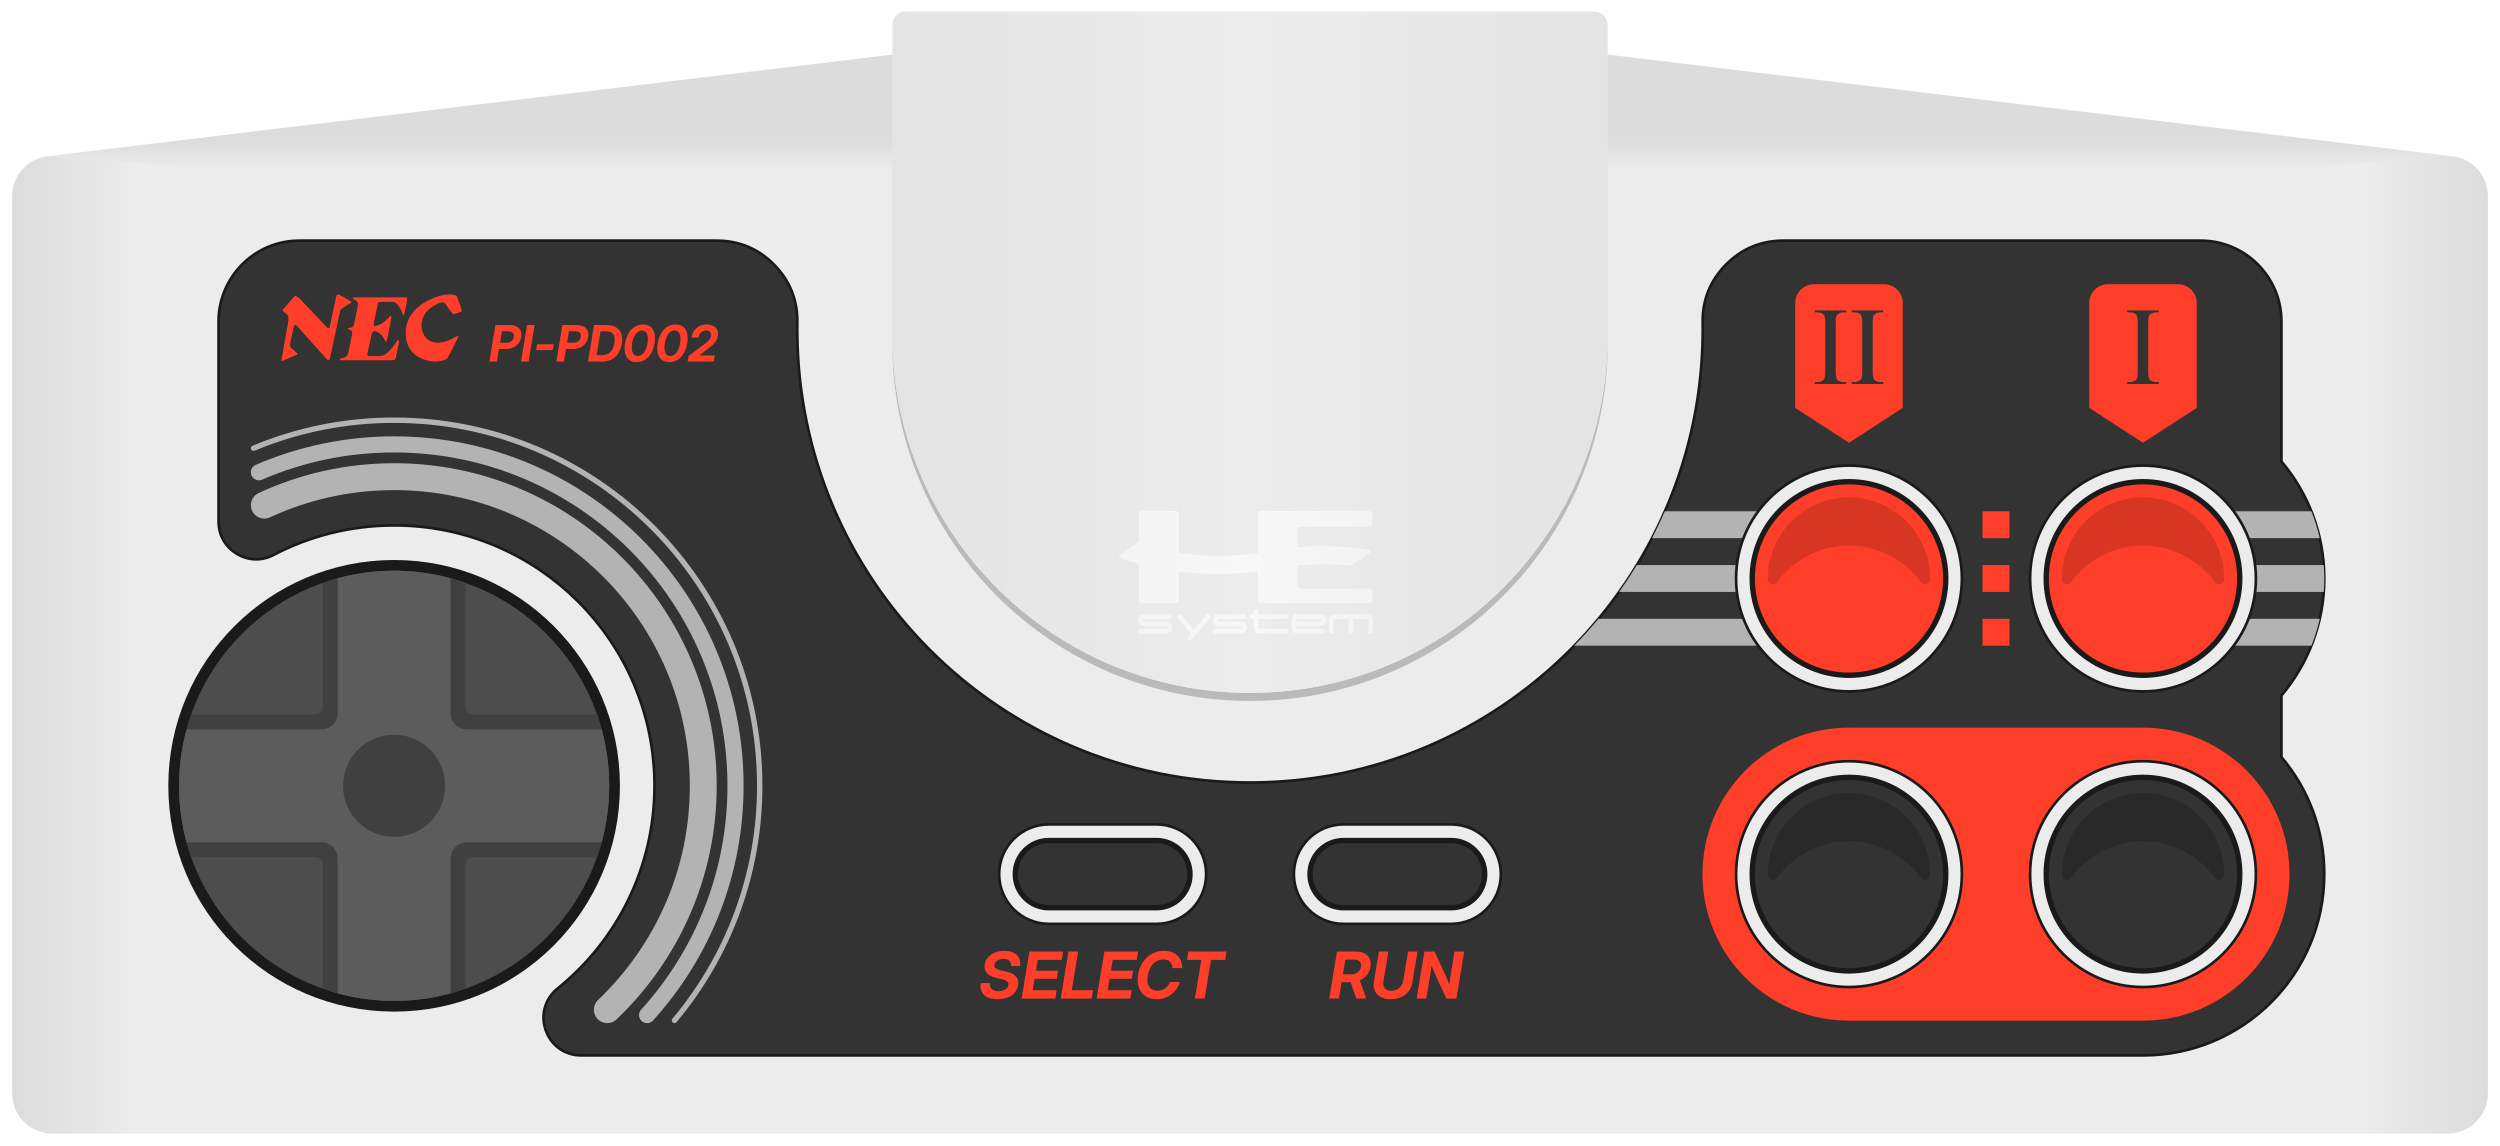
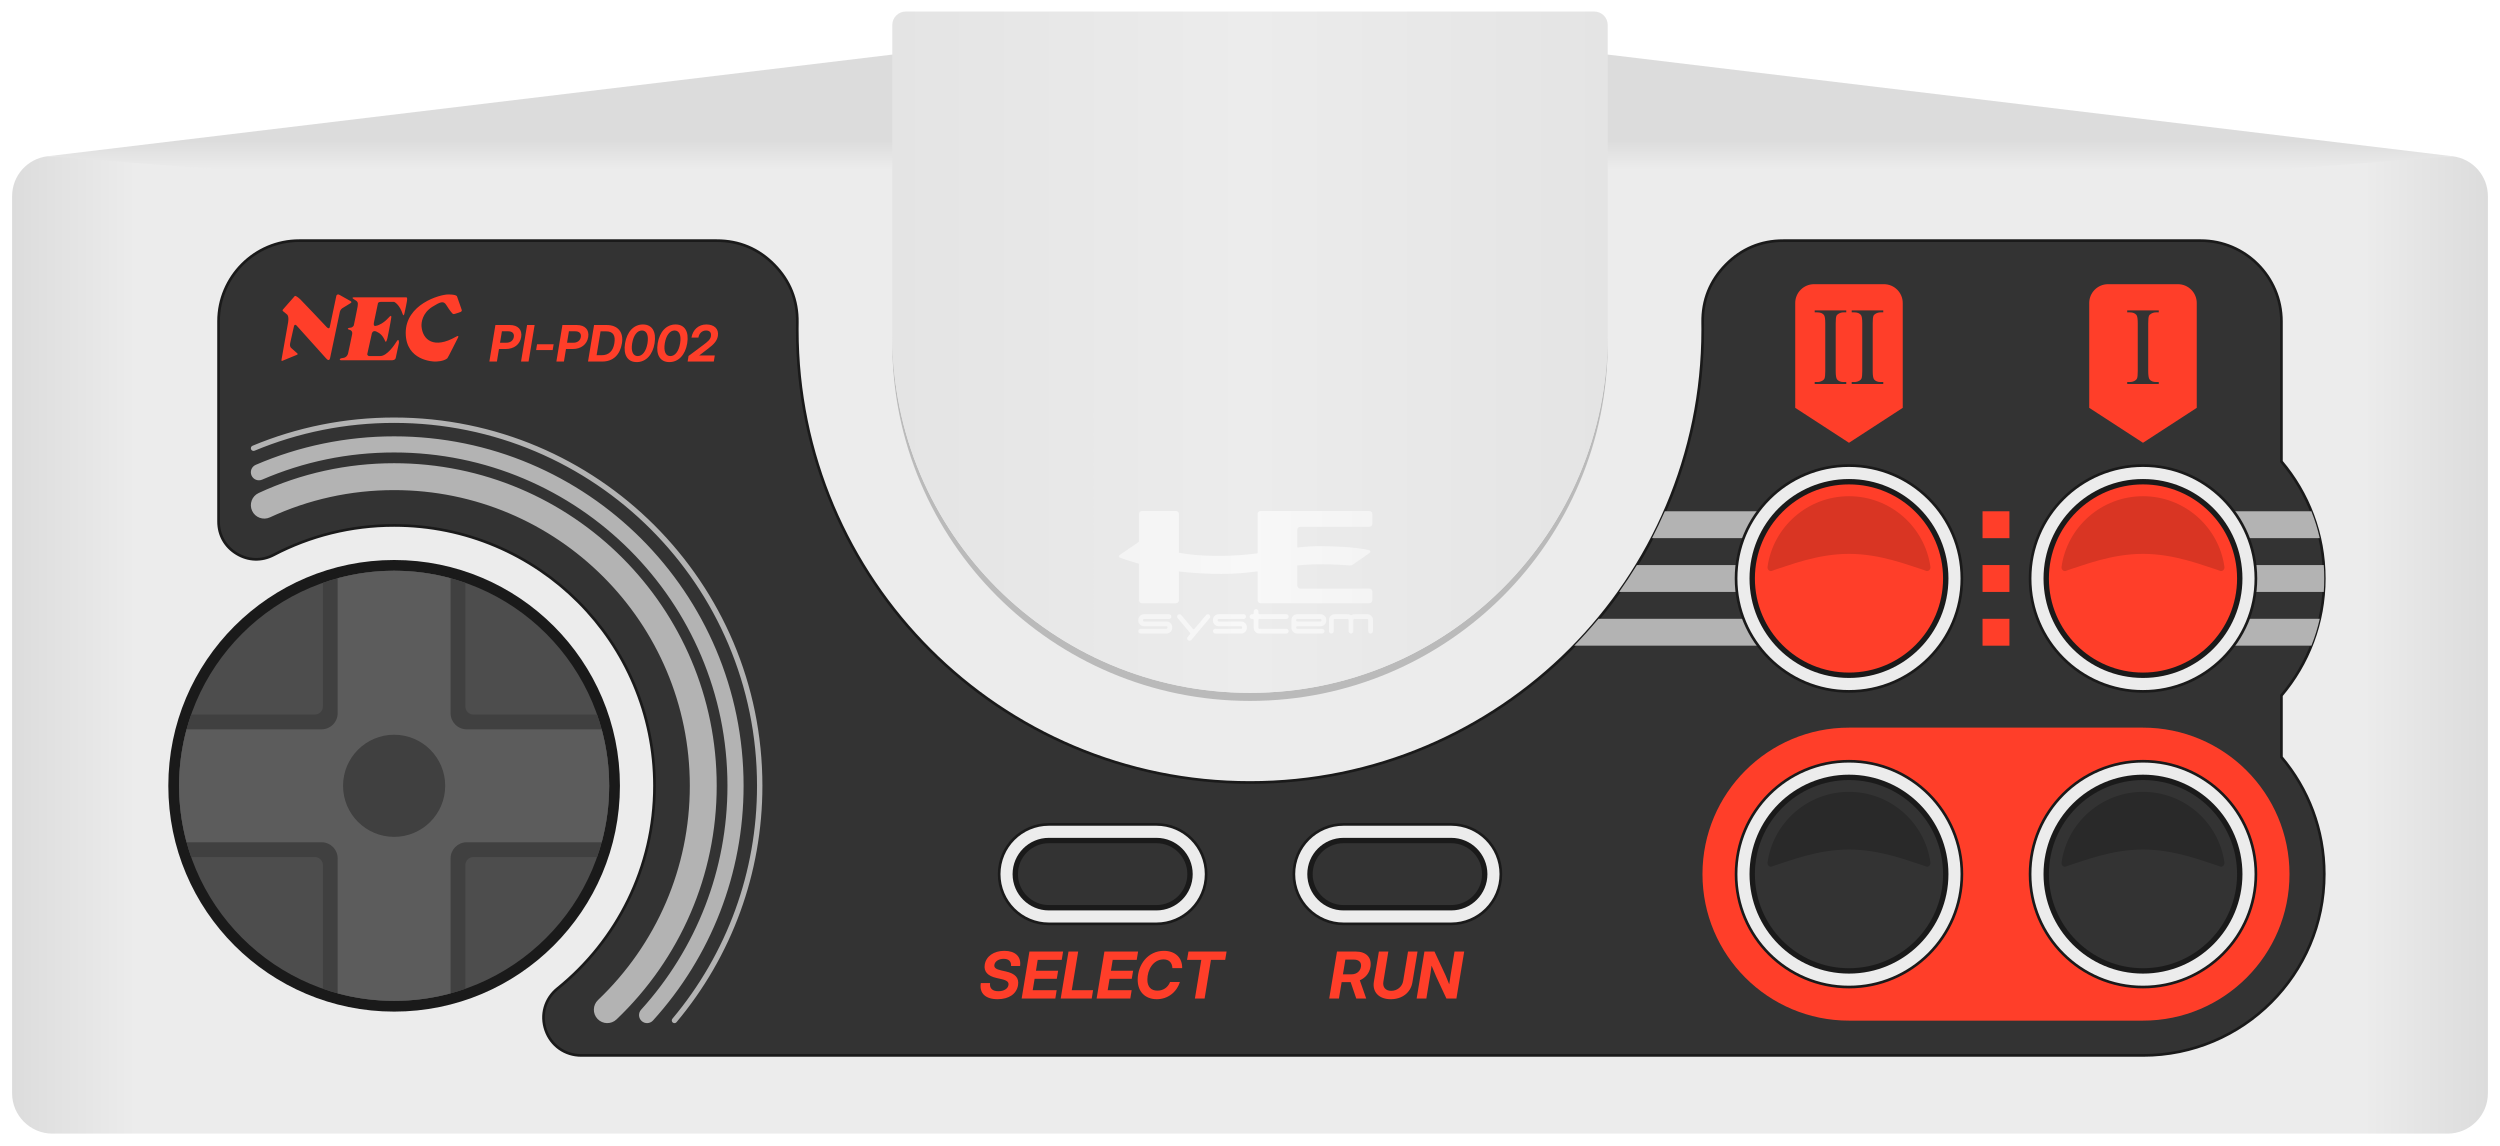
<svg xmlns="http://www.w3.org/2000/svg" xml:space="preserve" viewBox="0 0 930 426" width="930px" height="426px" version="1.1" style="shape-rendering:geometricPrecision; fill-rule:evenodd; clip-rule:evenodd">
  <defs>
    <style type="text/css">
    .str0 {stroke:#1A1A1A}
    .fil9 {fill:#1A1A1A}
    .fil14 {fill:#333333}
    .fil12 {fill:#404040}
    .fil11 {fill:#4D4D4D}
    .fil13 {fill:#5C5C5C}
    .fil8 {fill:#B3B3B3}
    .fil2 {fill:#BABABA}
    .fil10 {fill:#ECECEC}
    .fil7 {fill:#FF3E29}
    .fil5 {fill:#333333}
    .fil6 {fill:#FF3E29}
    .fil15 {fill:black;fill-opacity:0.15}
    .fil16 {fill:black;fill-opacity:0.2}
    .fil1 {fill:url(#id0)}
    .fil3 {fill:url(#id1)}
    .fil0 {fill:url(#id2)}
    .fil4 {fill:url(#id3)}
  </style>
    <linearGradient id="id0" gradientUnits="userSpaceOnUse" x1="465" y1="63.017" x2="465" y2="20.305">
      <stop offset="0" style="stop-opacity:1; stop-color:#ECECEC" />
      <stop offset="0.25" style="stop-opacity:1; stop-color:gainsboro" />
      <stop offset="1" style="stop-opacity:1; stop-color:gainsboro" />
    </linearGradient>
    <linearGradient id="id1" gradientUnits="userSpaceOnUse" x1="331.931" y1="131.015" x2="598.069" y2="131.015">
      <stop offset="0" style="stop-opacity:1; stop-color:#E4E4E4" />
      <stop offset="0.5" style="stop-opacity:1; stop-color:#ECECEC" />
      <stop offset="1" style="stop-opacity:1; stop-color:#E4E4E4" />
    </linearGradient>
    <linearGradient id="id2" gradientUnits="userSpaceOnUse" x1="4.5" y1="239.915" x2="925.5" y2="239.915">
      <stop offset="0" style="stop-opacity:1; stop-color:gainsboro" />
      <stop offset="0.05" style="stop-opacity:1; stop-color:#ECECEC" />
      <stop offset="0.95" style="stop-opacity:1; stop-color:#ECECEC" />
      <stop offset="1" style="stop-opacity:1; stop-color:gainsboro" />
    </linearGradient>
    <linearGradient id="id3" gradientUnits="userSpaceOnUse" x1="418.485" y1="232.452" x2="508.491" y2="232.452">
      <stop offset="0" style="stop-opacity:1; stop-color:#F4F4F4" />
      <stop offset="0.5" style="stop-opacity:1; stop-color:#F8F8F8" />
      <stop offset="1" style="stop-opacity:1; stop-color:#F4F4F4" />
    </linearGradient>
  </defs>
  <g>
    <g id="shell">
      <path class="fil0" d="M19.504 421.71l890.992 0c8.264,0 15.004,-6.74 15.004,-15.003l0 -333.69c0,-7.634 -5.632,-13.985 -13.211,-14.897l-894.578 0c-7.579,0.912 -13.211,7.263 -13.211,14.897l0 333.69c0,8.263 6.74,15.003 15.004,15.003z" />
      <polygon class="fil1" points="912.289,58.12 598.069,20.305 331.931,20.305 17.711,58.12 81.312,63.017 848.688,63.017 " />
      <path class="fil2" d="M465 260.743c73.492,0 133.069,-59.578 133.069,-133.07l0 -3.001c0,73.492 -59.577,133.07 -133.069,133.07 -73.492,0 -133.069,-59.578 -133.069,-133.07l0 3.001c0,73.492 59.577,133.07 133.069,133.07z" />
      <path class="fil3" d="M465 257.742c73.492,0 133.069,-59.578 133.069,-133.07l0 -115.378c0,-2.756 -2.248,-5.004 -5.004,-5.004 -86.912,0 -169.218,0 -256.13,0 -2.756,0 -5.004,2.248 -5.004,5.004l0 115.378c0,73.492 59.577,133.07 133.069,133.07z" />
      <path class="fil4" d="M509.393 224.403c-13.48,0 -26.961,0 -40.441,0 -0.617,0 -1.121,-0.503 -1.121,-1.12l0 -10.747c-3.96,0.545 -8.254,0.958 -13.403,0.958 -5.347,0 -10.642,-0.284 -15.861,-0.918l0 10.707c0,0.617 -0.503,1.12 -1.12,1.12l-12.645 0c-0.616,0 -1.12,-0.503 -1.12,-1.12l0 -13.589c-2.381,-0.649 -4.74,-1.39 -7.074,-2.231 -0.203,-0.073 -0.339,-0.243 -0.365,-0.456 -0.028,-0.215 0.061,-0.412 0.239,-0.535l7.2 -4.919 0 -10.346c0,-0.616 0.504,-1.121 1.12,-1.121l12.645 0c0.617,0 1.12,0.505 1.12,1.121l0 14.405c3.606,0.702 8.171,1.181 14.585,1.181 5.836,0 10.522,-0.408 14.679,-0.95l0 -14.636c0,-0.616 0.504,-1.121 1.121,-1.121 13.48,0 26.961,0 40.441,0 0.617,0 1.121,0.505 1.121,1.121l0 3.633c0,0.616 -0.504,1.12 -1.121,1.12l-25.678 0c-0.618,0 -1.121,0.504 -1.121,1.121l0 6.585c2.647,-0.299 5.422,-0.495 8.534,-0.495 4.596,0 12.698,0.249 18.201,1.487 0.221,0.05 0.382,0.216 0.426,0.439 0.045,0.223 -0.042,0.437 -0.228,0.568l-6.268 4.38c-0.327,0.228 -0.677,0.325 -1.076,0.299 -2.559,-0.173 -5.385,-0.404 -10.577,-0.44 -3.289,-0.023 -6.234,0.162 -9.012,0.459l0 7.477c0,0.618 0.503,1.121 1.121,1.121l25.678 0c0.617,0 1.121,0.503 1.121,1.12l0 3.202c0,0.617 -0.504,1.12 -1.121,1.12zm-74.526 4.089c0.484,0 0.877,0.393 0.877,0.878 0,0.484 -0.393,0.877 -0.877,0.877l-9.233 0c-0.232,0 -0.421,0.189 -0.421,0.421l0 0.117c0,0.231 0.189,0.42 0.421,0.42l8.329 0c1.157,0 2.1,0.944 2.1,2.1 0,0.089 0,0.178 0,0.267 0,1.157 -0.943,2.101 -2.1,2.101l-9.628 0c-0.484,0 -0.877,-0.394 -0.877,-0.878 0,-0.485 0.393,-0.877 0.877,-0.877l9.552 0c0.232,0 0.421,-0.189 0.421,-0.421l0 -0.116c0,-0.232 -0.189,-0.421 -0.421,-0.421l-8.329 0c-1.157,0 -2.1,-0.943 -2.1,-2.101l0 -0.266c0,-1.157 0.943,-2.101 2.1,-2.101l9.309 0zm74.993 7.181c0.485,0 0.878,-0.393 0.878,-0.878l0 -4.202c0,-1.157 -0.944,-2.101 -2.1,-2.101 -1.619,0 -3.236,0 -4.855,0 -0.455,0 -0.877,0.147 -1.222,0.395 -0.345,-0.248 -0.767,-0.395 -1.223,-0.395 -1.618,0 -3.237,0 -4.855,0 -1.157,0 -2.1,0.944 -2.1,2.101l0 4.202c0,0.485 0.393,0.878 0.877,0.878 0.485,0 0.878,-0.393 0.878,-0.878l0 -4.127c0,-0.232 0.189,-0.421 0.421,-0.421l4.703 0c0.232,0 0.421,0.189 0.421,0.421l0 4.127c0,0.485 0.393,0.878 0.878,0.878 0.484,0 0.877,-0.393 0.877,-0.878l0 -4.127c0,-0.232 0.189,-0.421 0.42,-0.421l4.704 0c0.233,0 0.421,0.189 0.421,0.421l0 4.127c0,0.485 0.393,0.878 0.877,0.878zm-47.229 -7.181c0.484,0 0.877,0.393 0.877,0.878 0,0.484 -0.393,0.877 -0.877,0.877l-9.234 0c-0.232,0 -0.421,0.189 -0.421,0.421l0 0.117c0,0.231 0.189,0.42 0.421,0.42l8.33 0c1.156,0 2.1,0.944 2.1,2.1 0,0.089 0,0.178 0,0.267 0,1.157 -0.944,2.101 -2.1,2.101l-9.628 0c-0.485,0 -0.878,-0.394 -0.878,-0.878 0,-0.485 0.393,-0.877 0.878,-0.877l9.552 0c0.232,0 0.42,-0.189 0.42,-0.421l0 -0.116c0,-0.232 -0.188,-0.421 -0.42,-0.421l-8.329 0c-1.157,0 -2.101,-0.943 -2.101,-2.101l0 -0.266c0,-1.157 0.944,-2.101 2.101,-2.101l9.309 0zm-13.981 0.314c0.311,-0.371 0.865,-0.42 1.236,-0.108 0.371,0.311 0.42,0.865 0.108,1.236l-6.82 8.128c-0.313,0.371 -0.866,0.419 -1.237,0.108 -0.371,-0.311 -0.42,-0.864 -0.108,-1.235l0.842 -1.004c0.133,-0.158 0.133,-0.383 0,-0.541l-4.579 -5.456c-0.311,-0.371 -0.262,-0.925 0.109,-1.236 0.371,-0.312 0.924,-0.263 1.236,0.108l4.284 5.106c0.083,0.098 0.194,0.15 0.323,0.15 0.128,0 0.239,-0.052 0.321,-0.15l4.285 -5.106zm43.18 5.112c0.485,0 0.877,0.392 0.877,0.877 0,0.485 -0.392,0.878 -0.877,0.878l-9.308 0c-1.157,0 -2.101,-0.944 -2.101,-2.101 0,-0.993 0,-1.986 0,-2.979 0,-1.157 0.944,-2.101 2.101,-2.101l8.761 0c1.157,0 2.101,0.944 2.101,2.101 0,0.089 0,0.177 0,0.266 0,1.158 -0.944,2.101 -2.101,2.101l-8.686 0c-0.232,0 -0.421,0.189 -0.421,0.421l0 0.116c0,0.232 0.189,0.421 0.421,0.421l9.233 0zm-9.233 -3.671l8.611 0c0.232,0 0.421,0.189 0.421,0.421l0 0.117c0,0.231 -0.189,0.42 -0.421,0.42l-8.611 0c-0.232,0 -0.421,-0.189 -0.421,-0.42l0 -0.117c0,-0.232 0.189,-0.421 0.421,-0.421zm-4.09 3.671c0.484,0 0.877,0.392 0.877,0.877 0,0.484 -0.393,0.878 -0.877,0.878l-10.027 0c-1.157,0 -2.1,-0.944 -2.1,-2.101l0 -2.904c0,-0.232 -0.189,-0.421 -0.42,-0.421l-0.218 0c-0.485,0 -0.878,-0.393 -0.878,-0.877 0,-0.485 0.393,-0.878 0.878,-0.878l0.217 0c0.232,0 0.421,-0.188 0.421,-0.42l0 -0.617c0,-0.485 0.393,-0.878 0.877,-0.878 0.485,0 0.878,0.393 0.878,0.878l0 0.617c0,0.232 0.189,0.42 0.421,0.42l9.951 0c0.484,0 0.877,0.393 0.877,0.878 0,0.484 -0.393,0.877 -0.877,0.877l-9.951 0c-0.232,0 -0.421,0.189 -0.421,0.421l0 2.829c0,0.232 0.189,0.421 0.421,0.421l9.951 0z" />
    </g>
    <g id="onlay">
      <path class="fil5 str0" d="M207.426 367.716c21.987,-17.756 36.051,-44.935 36.051,-75.398 0,-53.496 -43.367,-96.863 -96.863,-96.863 -16.168,0 -31.411,3.962 -44.81,10.967 -4.466,2.335 -9.432,2.179 -13.742,-0.431 -4.311,-2.611 -6.75,-6.939 -6.75,-11.978l0 -74.491c0,-16.525 13.479,-30.003 30.004,-30.003l155.285 0c8.345,0 15.527,3.007 21.382,8.954 5.854,5.947 8.749,13.176 8.618,21.52 -0.013,0.891 -0.021,1.784 -0.021,2.679 0,93.016 75.404,168.42 168.42,168.42 93.016,0 168.42,-75.404 168.42,-168.42 0,-0.895 -0.008,-1.788 -0.021,-2.679 -0.131,-8.344 2.764,-15.573 8.618,-21.52 5.855,-5.947 13.037,-8.954 21.382,-8.954l155.285 0c16.525,0 30.004,13.478 30.004,30.003l0 52.14c9.941,11.748 15.939,26.94 15.939,43.535 0,16.594 -5.998,31.786 -15.939,43.534l0 22.912c9.941,11.748 15.939,26.94 15.939,43.535 0,37.244 -30.192,67.436 -67.436,67.436l-580.967 0c-6.045,0 -11.189,-3.638 -13.203,-9.337 -2.015,-5.7 -0.298,-11.763 4.405,-15.561z" />
      <g>
        <path class="fil6" d="M109.647 110.135c0.274,-0.219 1.099,0.327 2.04,1.2 0.806,0.748 9.36,9.84 9.36,9.84 0,0 0.776,0.935 1.143,0.935 0.367,0 0.424,-0.179 0.537,-0.695l2.4 -11.4c0,0 0.156,-0.489 0.641,-0.489 0.179,0 0.403,0.067 0.679,0.249l3.84 2.16c0,0 0.433,0.195 0.433,0.462 0,0.115 -0.081,0.245 -0.313,0.378l-3.12 1.92c0,0 -0.602,0.406 -0.84,1.2l-3.6 17.04c0,0 -0.099,0.996 -0.644,0.996 -0.223,0 -0.52,-0.166 -0.916,-0.636l-10.68 -11.88c-0.216,-0.24 -0.471,-0.592 -0.767,-0.592 -0.295,0 -0.412,0.203 -0.553,0.831l-1.32 5.881c0,0 -0.094,0.322 -0.094,0.725 0,0.397 0.094,0.871 0.454,1.195 0.204,0.183 2.04,1.799 2.04,1.799 0,0 0.361,0.264 0.361,0.427 0,0.163 -0.063,0.198 -0.241,0.293l-5.52 2.281c0,0 -0.263,0.095 -0.263,-0.268 0,-0.058 0.007,-0.128 0.023,-0.212l2.4 -13.561c0,0 0.483,-2.246 -0.24,-3.12 -0.184,-0.223 -1.44,-1.2 -1.44,-1.2 0,0 -0.329,-0.169 -0.329,-0.448 0,-0.113 0.055,-0.246 0.209,-0.392l4.32 -4.919zm0 0l0 0 0 0zm22.2 1.32c1.086,0.629 1.473,0.918 1.2,2.52 -0.264,1.547 -1.44,7.081 -1.44,7.081 0,0 -0.322,0.752 -1.2,0.839 -1.573,0.158 -1.037,0.682 -0.24,0.841 0.314,0.062 1.022,0.469 0.84,1.559 -0.203,1.214 -1.56,7.321 -1.56,7.321 0,0 -0.35,1.421 -1.92,1.559 -0.859,0.076 -1.133,0.342 -1.133,0.534 0,0.162 0.197,0.307 0.413,0.307l18.96 0c0,0 1.242,0.031 1.44,-0.841l1.2 -5.64c0,0 0.082,-2.118 -0.96,-0.36 -0.604,1.02 -3.447,5.28 -6,5.28l-4.2 0c0,0 -0.743,-0.199 -0.6,-0.839l1.68 -7.561c0,0 0.299,-1.333 1.68,-0.72 1.389,0.618 2.396,1.511 3.24,3.481 0.227,0.529 0.591,1.063 1.44,-3.841 0.84,-4.85 1.575,-6.688 -0.24,-4.68 -1.795,1.986 -3.624,2.648 -3.96,2.761 -1.262,0.42 -1.684,0.289 -1.32,-1.44l1.44 -6.841c0,0 0.168,-0.48 1.08,-0.48l4.92 0c0,0 2.02,0.828 3.24,4.681 0.204,0.641 0.482,0.188 0.6,-0.361 0.889,-4.134 1.348,-5.969 0.72,-6l-19.56 0c0,0 -0.469,-0.012 -0.469,0.206 0,0.12 0.169,0.315 0.709,0.634l0 0zm0 0l0 0 0 0zm38.16 -1.199c0,0 -0.126,-0.72 -3.24,-0.72 -3.223,0 -15.919,3.669 -15.84,14.4 0.076,10.249 10.232,10.559 10.8,10.559 0.671,0 3.193,-0.01 4.68,-1.2 0.212,-0.169 3.96,-7.68 3.96,-7.68 0,0 0.608,-1.118 -0.72,-0.36 -8.288,4.737 -12.452,1.146 -12.84,-3.84 -0.107,-1.368 0.269,-4.966 4.079,-7.32 3.015,-1.862 4.123,-2.286 5.16,-0.6 1.251,2.033 2.04,2.88 2.04,2.88 0.207,0.198 0.315,0.466 0.719,0.466 0.137,0 0.291,-0.044 0.482,-0.106 2.125,-0.69 2.782,-0.714 2.4,-1.68l-1.68 -4.799zm0 0l0 0 0 0z" />
      </g>
      <path class="fil7" d="M182.044 134.495l2.806 0 0.766 -4.666 2.526 0c3.052,0 5.286,-1.674 5.74,-4.434 0.448,-2.753 -1.21,-4.489 -4.265,-4.489l-5.323 0 -2.25 13.589zm3.964 -7l0.703 -4.256 2.371 0c1.484,0 2.277,0.818 2.059,2.128 -0.221,1.31 -1.276,2.128 -2.753,2.128l-2.38 0zm12.873 -6.589l-2.806 0 -2.252 13.589 2.806 0 2.252 -13.589zm7.078 7.168l-6.172 0 -0.355 2.147 6.163 0 0.364 -2.147zm1.014 6.421l2.807 0 0.765 -4.666 2.526 0c3.052,0 5.286,-1.674 5.74,-4.434 0.449,-2.753 -1.21,-4.489 -4.265,-4.489l-5.323 0 -2.25 13.589zm3.964 -7l0.703 -4.256 2.371 0c1.484,0 2.277,0.818 2.059,2.128 -0.22,1.31 -1.275,2.128 -2.753,2.128l-2.38 0zm13.089 7c4.165,0 6.645,-2.607 7.339,-6.804 0.691,-4.178 -1.587,-6.785 -5.681,-6.785l-4.692 0 -2.252 13.589 5.286 0zm-2.088 -2.352l1.468 -8.885 2.032 0c2.697,0 3.575,1.571 3.108,4.433 -0.473,2.872 -2.022,4.452 -4.766,4.452l-1.842 0zm14.921 2.558c3.413,0 5.933,-2.685 6.642,-6.991 0.709,-4.325 -0.911,-7.009 -4.321,-7.009 -3.413,0 -5.939,2.694 -6.658,7.009 -0.713,4.306 0.921,6.991 4.337,6.991zm0.373 -2.24c-1.767,0 -2.548,-1.802 -2.066,-4.751 0.492,-2.959 1.874,-4.769 3.641,-4.769 1.763,0 2.548,1.81 2.056,4.769 -0.492,2.949 -1.867,4.751 -3.631,4.751zm11.766 2.24c3.413,0 5.934,-2.685 6.643,-6.991 0.709,-4.325 -0.912,-7.009 -4.322,-7.009 -3.413,0 -5.939,2.694 -6.658,7.009 -0.712,4.306 0.921,6.991 4.337,6.991zm0.374 -2.24c-1.767,0 -2.548,-1.802 -2.066,-4.751 0.492,-2.959 1.873,-4.769 3.64,-4.769 1.764,0 2.548,1.81 2.056,4.769 -0.491,2.949 -1.866,4.751 -3.63,4.751zm6.427 2.031l9.735 0 0.364 -2.252 -5.787 0 0.009 -0.019 3.289 -2.523c2.144,-1.621 3.338,-2.878 3.646,-4.745 0.429,-2.604 -1.375,-4.252 -4.275,-4.252 -2.915,0 -5.068,1.938 -5.55,4.881l2.579 0c0.265,-1.649 1.45,-2.641 2.844,-2.641 1.388,0 2.026,0.808 1.804,2.156 -0.199,1.241 -1.285,2.041 -2.632,3.08l-5.69 4.252 -0.336 2.063z" />
      <path class="fil8" d="M100.402 192.463c-2.502,1.154 -5.467,0.061 -6.621,-2.442 -1.154,-2.502 -0.061,-5.467 2.442,-6.621 7.782,-3.607 16.009,-6.407 24.571,-8.288 8.325,-1.829 16.965,-2.794 25.82,-2.794 33.135,0 63.136,13.431 84.852,35.148 21.716,21.715 35.148,51.716 35.148,84.852 0,16.751 -3.445,32.718 -9.666,47.228 -6.46,15.068 -15.913,28.545 -27.608,39.681 -1.996,1.899 -5.153,1.82 -7.051,-0.175 -1.899,-1.996 -1.82,-5.153 0.176,-7.051 10.722,-10.21 19.386,-22.56 25.303,-36.361 5.693,-13.279 8.846,-27.924 8.846,-43.322 0,-30.376 -12.313,-57.877 -32.218,-77.782 -19.905,-19.906 -47.406,-32.218 -77.782,-32.218 -8.151,0 -16.085,0.884 -23.711,2.56 -7.854,1.725 -15.387,4.287 -22.501,7.585zm-2.906 -14.032c-1.521,0.654 -3.284,-0.049 -3.938,-1.57 -0.653,-1.52 0.05,-3.284 1.57,-3.937 7.978,-3.445 16.398,-6.12 25.166,-7.926 8.531,-1.756 17.335,-2.68 26.32,-2.68 35.898,0 68.398,14.551 91.923,38.076 23.526,23.525 38.077,56.026 38.077,91.924 0,16.468 -3.075,32.242 -8.681,46.774 -5.81,15.061 -14.35,28.772 -25.012,40.526 -1.106,1.223 -2.995,1.318 -4.218,0.211 -1.223,-1.107 -1.318,-2.996 -0.211,-4.219 10.168,-11.21 18.315,-24.294 23.863,-38.674 5.334,-13.826 8.259,-28.87 8.259,-44.618 0,-34.242 -13.88,-65.243 -36.319,-87.682 -22.439,-22.439 -53.439,-36.318 -87.681,-36.318 -8.642,0 -17.044,0.875 -25.125,2.539 -8.306,1.711 -16.335,4.267 -23.993,7.574zm-2.801 -10.764c-0.509,0.211 -1.093,-0.03 -1.304,-0.539 -0.212,-0.509 0.03,-1.094 0.539,-1.305 8.221,-3.428 16.843,-6.08 25.774,-7.86 8.701,-1.735 17.7,-2.646 26.91,-2.646 37.831,0 72.082,15.335 96.873,40.127 24.792,24.791 40.127,59.042 40.127,96.874 0,16.422 -2.894,32.175 -8.199,46.775 -5.503,15.146 -13.6,29.047 -23.753,41.162 -0.354,0.422 -0.984,0.479 -1.406,0.125 -0.423,-0.354 -0.479,-0.984 -0.125,-1.407 10.008,-11.942 17.988,-25.639 23.409,-40.56 5.224,-14.377 8.073,-29.901 8.073,-46.095 0,-37.28 -15.11,-71.03 -39.54,-95.46 -24.43,-24.43 -58.18,-39.54 -95.459,-39.54 -9.079,0 -17.947,0.897 -26.519,2.606 -8.81,1.756 -17.307,4.368 -25.4,7.743z" />
      <path class="fil6" d="M674.825 105.716l25.993 0c3.857,0 7.003,3.146 7.003,7.003l0 38.997 -20 13 -20 -13 0 -38.997c0,-3.857 3.146,-7.003 7.004,-7.003zm11.984 10.483l0 -0.743 -11.739 0 0 0.743 0.972 0c1.136,0 1.956,0.331 2.473,0.986 0.324,0.434 0.482,1.467 0.482,3.106l0 17.732c0,1.385 -0.09,2.301 -0.262,2.742 -0.138,0.338 -0.413,0.627 -0.833,0.868 -0.593,0.324 -1.213,0.483 -1.86,0.483l-0.972 0 0 0.743 11.739 0 0 -0.743 -0.985 0c-1.116,0 -1.929,-0.331 -2.439,-0.986 -0.337,-0.434 -0.503,-1.467 -0.503,-3.107l0 -17.732c0,-1.384 0.09,-2.301 0.262,-2.741 0.131,-0.338 0.413,-0.627 0.848,-0.868 0.578,-0.324 1.184,-0.483 1.832,-0.483l0.985 0zm13.764 0l0 -0.743 -11.739 0 0 0.743 0.972 0c1.136,0 1.956,0.331 2.473,0.986 0.323,0.434 0.482,1.467 0.482,3.106l0 17.732c0,1.385 -0.09,2.301 -0.262,2.742 -0.138,0.338 -0.413,0.627 -0.833,0.868 -0.593,0.324 -1.213,0.483 -1.86,0.483l-0.972 0 0 0.743 11.739 0 0 -0.743 -0.985 0c-1.116,0 -1.929,-0.331 -2.439,-0.986 -0.337,-0.434 -0.503,-1.467 -0.503,-3.107l0 -17.732c0,-1.384 0.09,-2.301 0.262,-2.741 0.131,-0.338 0.413,-0.627 0.847,-0.868 0.579,-0.324 1.185,-0.483 1.833,-0.483l0.985 0z" />
      <path class="fil6" d="M784.194 105.716l25.993 0c3.858,0 7.004,3.146 7.004,7.003l0 38.997 -20 13 -20 -13 0 -38.997c0,-3.857 3.146,-7.003 7.003,-7.003zm18.867 10.483l0 -0.743 -11.739 0 0 0.743 0.971 0c1.137,0 1.957,0.331 2.473,0.986 0.324,0.434 0.482,1.467 0.482,3.106l0 17.732c0,1.385 -0.089,2.301 -0.261,2.742 -0.138,0.338 -0.414,0.627 -0.834,0.868 -0.592,0.324 -1.212,0.483 -1.86,0.483l-0.971 0 0 0.743 11.739 0 0 -0.743 -0.986 0c-1.116,0 -1.928,-0.331 -2.438,-0.986 -0.338,-0.434 -0.503,-1.467 -0.503,-3.107l0 -17.732c0,-1.384 0.089,-2.301 0.262,-2.741 0.13,-0.338 0.413,-0.627 0.847,-0.868 0.579,-0.324 1.185,-0.483 1.832,-0.483l0.986 0z" />
      <path class="fil8" d="M585.62 240.196c3.131,-3.213 6.139,-6.546 9.008,-10l93.193 0 0 10 -102.201 0zm211.571 -10l65.761 0c-0.783,3.441 -1.828,6.782 -3.114,10l-62.647 0 0 -10zm-194.864 -10c2.311,-3.248 4.508,-6.585 6.59,-9.999l78.904 0 0 9.999 -85.494 0zm194.864 -9.999l67.252 0c0.121,1.651 0.184,3.318 0.184,5 0,1.681 -0.063,3.349 -0.184,4.999l-67.252 0 0 -9.999zm-182.646 -10c1.7,-3.272 3.292,-6.608 4.778,-10l68.498 0 0 10 -73.276 0zm182.646 -10l62.647 0c1.286,3.219 2.332,6.559 3.114,10l-65.761 0 0 -10z" />
      <path class="fil7" d="M737.506 190.197l10 0 0 10 -10 0 0 -10zm0 39.999l10 0 0 10 -10 0 0 -10zm0 -19.999l10 0 0 9.999 -10 0 0 -9.999z" />
      <path class="fil6" d="M797.191 270.678c30.1,0 54.5,24.4 54.5,54.5 0,30.1 -24.4,54.5 -54.5,54.5 -64.628,0 -44.517,0 -109.37,0 -30.099,0 -54.5,-24.401 -54.5,-54.5 0,-30.1 24.401,-54.5 54.5,-54.5 64.628,0 44.517,0 109.37,0z" />
      <path class="fil7" d="M371.106 371.704c4.204,0 7.064,-1.96 7.604,-5.212 0.444,-2.732 -1.02,-4.332 -4.616,-5.128l-1.62 -0.36c-2.06,-0.468 -2.74,-1.052 -2.564,-2.104 0.212,-1.296 1.652,-2.22 3.456,-2.22 1.876,0 2.884,0.98 2.744,2.664l3.36 0c0.484,-3.508 -1.804,-5.632 -5.868,-5.632 -3.88,0 -6.768,2.016 -7.272,5.084 -0.432,2.592 1.04,4.264 4.376,5.012l1.768 0.408c2.148,0.476 2.86,1.132 2.672,2.232 -0.22,1.376 -1.732,2.288 -3.76,2.288 -2.216,0 -3.352,-1.12 -3.084,-3.036l-3.44 0c-0.62,3.74 1.692,6.004 6.244,6.004zm8.948 -0.26l12.528 0 0.504 -3.096 -8.92 0 0.704 -4.224 8.252 0 0.504 -3 -8.252 0 0.656 -4.056 8.932 0 0.516 -3.096 -12.528 0 -2.896 17.472zm14.528 0l11.544 0 0.504 -3.096 -7.932 0 2.388 -14.376 -3.608 0 -2.896 17.472zm13.364 0l12.528 0 0.504 -3.096 -8.921 0 0.705 -4.224 8.251 0 0.505 -3 -8.253 0 0.657 -4.056 8.932 0 0.516 -3.096 -12.528 0 -2.896 17.472zm22.395 0.26c3.996,0 7.361,-2.516 8.569,-6.4l-3.644 0c-0.785,2.044 -2.569,3.216 -4.713,3.216 -2.448,0 -3.735,-1.532 -3.735,-4.072 0,-3.624 2.12,-7.552 6.031,-7.552 1.985,0 3.201,1.184 3.284,3.24l3.633 0c0.079,-3.952 -2.685,-6.424 -6.808,-6.424 -5.897,0 -9.74,5.092 -9.74,10.772 0,4.48 2.835,7.22 7.123,7.22zm11.237 -14.636l5.307 0 -2.379 14.376 3.607 0 2.365 -14.376 5.295 0 0.517 -3.096 -14.184 0 -0.528 3.096z" />
      <path class="fil7" d="M494.471 371.444l3.611 0 1.008 -6.1 3.164 0c0.068,0 0.129,0 0.188,0l2.084 6.1 3.704 0 -2.38 -6.78c2.109,-0.904 3.564,-2.64 3.948,-4.956 0.576,-3.52 -1.556,-5.736 -5.484,-5.736l-6.948 0 -2.895 17.472zm5.099 -8.996l0.901 -5.476 3.155 0c1.908,0 2.916,1.02 2.648,2.692 -0.283,1.668 -1.64,2.784 -3.54,2.784l-3.164 0zm17.8 9.26c4.264,0 7.404,-2.476 8.04,-6.244l1.908 -11.492 -3.528 0 -1.815 10.964c-0.341,2.06 -2.133,3.652 -4.453,3.652 -2.12,0 -3.244,-1.368 -2.908,-3.42l1.852 -11.196 -3.52 0 -1.867 11.256c-0.621,3.784 1.855,6.48 6.291,6.48zm9.624 -0.264l3.608 0 1.336 -8.104c0.129,-0.76 0.377,-2.284 0.609,-4.148 0.715,1.804 1.372,3.352 1.743,4.16l3.772 8.092 3.724 0 2.897 -17.472 -3.597 0 -1.44 8.644c-0.119,0.748 -0.339,2.204 -0.528,3.564 -0.492,-1.256 -1.031,-2.604 -1.336,-3.272l-4.156 -8.936 -3.736 0 -2.896 17.472z" />
    </g>
    <g>
      <circle class="fil9" cx="146.614" cy="292.318" r="84" />
      <path class="fil10 str0" d="M687.821 283.178c23.196,0 42,18.804 42,42 0,23.196 -18.804,42 -42,42 -23.196,0 -42,-18.804 -42,-42 0,-23.196 18.804,-42 42,-42zm109.37 0c23.196,0 42,18.804 42,42 0,23.196 -18.804,42 -42,42 -23.196,0 -42,-18.804 -42,-42 0,-23.196 18.804,-42 42,-42z" />
      <path class="fil9" d="M687.821 288.178c20.435,0 37,16.565 37,37 0,20.435 -16.565,37 -37,37 -20.435,0 -37,-16.565 -37,-37 0,-20.435 16.565,-37 37,-37zm109.37 0c20.435,0 37,16.565 37,37 0,20.435 -16.565,37 -37,37 -20.435,0 -37,-16.565 -37,-37 0,-20.435 16.565,-37 37,-37z" />
      <path class="fil10 str0" d="M687.821 173.197c23.196,0 42,18.803 42,42 0,23.196 -18.804,42 -42,42 -23.196,0 -42,-18.804 -42,-42 0,-23.197 18.804,-42 42,-42zm109.37 0c23.196,0 42,18.803 42,42 0,23.196 -18.804,42 -42,42 -23.196,0 -42,-18.804 -42,-42 0,-23.197 18.804,-42 42,-42z" />
      <path class="fil9" d="M687.821 178.196c20.435,0 37,16.566 37,37.001 0,20.434 -16.565,37 -37,37 -20.435,0 -37,-16.566 -37,-37 0,-20.435 16.565,-37.001 37,-37.001zm109.37 0c20.435,0 37,16.566 37,37.001 0,20.434 -16.565,37 -37,37 -20.435,0 -37,-16.566 -37,-37 0,-20.435 16.565,-37.001 37,-37.001z" />
      <path class="fil10 str0" d="M430.184 343.678c10.218,0 18.501,-8.283 18.501,-18.5 0,-10.217 -8.283,-18.5 -18.501,-18.5 -21.381,0 -18.755,0 -40.001,0 -10.217,0 -18.5,8.282 -18.5,18.5 0,10.217 8.283,18.5 18.5,18.5 21.616,0 16.69,0 40.001,0zm69.632 0c23.311,0 18.385,0 40.001,0 10.217,0 18.5,-8.283 18.5,-18.5 0,-10.218 -8.283,-18.5 -18.5,-18.5 -21.246,0 -18.62,0 -40.001,0 -10.218,0 -18.501,8.283 -18.501,18.5 0,10.217 8.283,18.5 18.501,18.5z" />
      <path class="fil9" d="M499.816 311.678c-7.456,0 -13.501,6.044 -13.501,13.5 0,7.456 6.045,13.5 13.501,13.5 16.308,0 23.27,0 40.001,0 7.455,0 13.5,-6.044 13.5,-13.5 0,-7.456 -6.045,-13.5 -13.5,-13.5 -20.312,0 -24.795,0 -40.001,0zm-109.633 0c-7.455,0 -13.5,6.044 -13.5,13.5 0,7.456 6.045,13.5 13.5,13.5 16.309,0 23.271,0 40.001,0 7.456,0 13.501,-6.044 13.501,-13.5 0,-7.456 -6.045,-13.5 -13.501,-13.5 -20.311,0 -24.794,0 -40.001,0z" />
    </g>
    <g id="dpad">
      <circle class="fil11" cx="146.614" cy="292.318" r="80" />
      <path class="fil12" d="M146.614 212.318c9.289,0 18.205,1.589 26.499,4.5l0 45.996c0,1.654 1.35,3.004 3.004,3.004l45.996 0c2.912,8.293 4.5,17.211 4.5,26.5 0,9.289 -1.588,18.205 -4.499,26.5l-45.997 0c-1.654,0 -3.004,1.349 -3.004,3.003l0 45.997c-8.293,2.911 -17.21,4.5 -26.499,4.5 -9.289,0 -18.206,-1.589 -26.501,-4.5l0 -45.997c0,-1.654 -1.349,-3.003 -3.003,-3.003l-45.997 0c-2.911,-8.294 -4.5,-17.211 -4.5,-26.5 0,-9.289 1.589,-18.206 4.5,-26.5l45.997 0c1.654,0 3.003,-1.35 3.003,-3.004l0 -45.996c8.294,-2.912 17.212,-4.5 26.501,-4.5z" />
      <path class="fil13" d="M146.614 212.318c7.267,0 14.307,0.975 20.999,2.791l0 50.205c0,3.307 2.697,6.004 6.004,6.004l50.205 0c1.816,6.692 2.791,13.732 2.791,21 0,7.268 -0.975,14.307 -2.791,21l-50.205 0c-3.307,0 -6.004,2.696 -6.004,6.003l0 50.206c-6.692,1.816 -13.732,2.791 -20.999,2.791 -7.268,0 -14.308,-0.975 -21.001,-2.791l0 -50.206c0,-3.307 -2.696,-6.003 -6.003,-6.003l-50.205 0c-1.817,-6.693 -2.792,-13.732 -2.792,-21 0,-7.268 0.975,-14.308 2.792,-21l50.205 0c3.307,0 6.003,-2.697 6.003,-6.004l0 -50.205c6.693,-1.816 13.733,-2.791 21.001,-2.791z" />
      <circle class="fil12" cx="146.614" cy="292.318" r="19" />
    </g>
    <circle class="fil7" cx="797.191" cy="215.197" r="35" />
    <circle class="fil7" cx="687.821" cy="215.197" r="35" />
    <circle class="fil14" cx="797.191" cy="325.178" r="35" />
    <circle class="fil14" cx="687.821" cy="325.178" r="35" />
-     <path class="fil15" d="M687.821 185.025c16.663,0 30.172,13.508 30.172,30.172 0,0.11 -0.001,0.221 -0.002,0.331 -0.009,0.829 -0.526,1.528 -1.317,1.78 -0.79,0.252 -1.616,-0.021 -2.102,-0.693 -5.995,-8.285 -15.743,-13.676 -26.751,-13.676 -11.008,0 -20.756,5.391 -26.75,13.676 -0.486,0.672 -1.313,0.944 -2.103,0.692 -0.791,-0.251 -1.308,-0.95 -1.316,-1.779 -0.001,-0.11 -0.002,-0.221 -0.002,-0.331 0,-16.664 13.508,-30.172 30.171,-30.172z" />
-     <path class="fil15" d="M797.191 185.025c16.663,0 30.171,13.508 30.171,30.172 0,0.11 0,0.221 -0.002,0.331 -0.008,0.829 -0.525,1.528 -1.316,1.78 -0.79,0.252 -1.616,-0.021 -2.102,-0.693 -5.995,-8.285 -15.743,-13.676 -26.751,-13.676 -11.009,0 -20.756,5.391 -26.751,13.676 -0.486,0.672 -1.312,0.944 -2.102,0.692 -0.791,-0.251 -1.308,-0.95 -1.317,-1.779 -0.001,-0.11 -0.001,-0.221 -0.001,-0.331 0,-16.664 13.508,-30.172 30.171,-30.172z" />
-     <path class="fil16" d="M687.821 295.007c16.663,0 30.172,13.508 30.172,30.171 0,0.111 -0.001,0.221 -0.002,0.331 -0.009,0.83 -0.526,1.529 -1.317,1.78 -0.79,0.252 -1.616,-0.021 -2.102,-0.693 -5.995,-8.285 -15.743,-13.676 -26.751,-13.676 -11.008,0 -20.756,5.391 -26.75,13.676 -0.486,0.672 -1.313,0.944 -2.103,0.693 -0.791,-0.252 -1.308,-0.951 -1.316,-1.78 -0.001,-0.11 -0.002,-0.221 -0.002,-0.331 0,-16.663 13.508,-30.171 30.171,-30.171z" />
-     <path class="fil16" d="M797.191 295.007c16.663,0 30.171,13.508 30.171,30.171 0,0.111 0,0.221 -0.002,0.331 -0.008,0.83 -0.525,1.529 -1.316,1.78 -0.79,0.252 -1.616,-0.021 -2.102,-0.693 -5.995,-8.285 -15.743,-13.676 -26.751,-13.676 -11.009,0 -20.756,5.391 -26.751,13.676 -0.486,0.672 -1.312,0.944 -2.102,0.693 -0.791,-0.252 -1.308,-0.951 -1.317,-1.78 -0.001,-0.11 -0.001,-0.221 -0.001,-0.331 0,-16.663 13.508,-30.171 30.171,-30.171z" />
+     <path class="fil15" d="M687.821 184.594c15.429,0 28.192,11.417 30.297,26.264 0.09,0.635 -0.23,1.23 -0.81,1.505 -0.58,0.274 -1.066,-0.139 -1.679,-0.329 -5.786,-1.795 -16.077,-5.997 -27.808,-5.997 -11.731,0 -22.023,4.203 -27.809,5.999 -0.613,0.19 -1.098,0.603 -1.679,0.329 -0.579,-0.274 -0.9,-0.87 -0.81,-1.505 2.106,-14.847 14.869,-26.266 30.298,-26.266z" />
+     <path class="fil15" d="M797.191 184.594c15.429,0 28.191,11.417 30.297,26.264 0.09,0.635 -0.23,1.23 -0.81,1.505 -0.581,0.274 -1.066,-0.139 -1.679,-0.329 -5.786,-1.795 -16.077,-5.997 -27.808,-5.997 -11.732,0 -22.023,4.203 -27.809,5.999 -0.613,0.19 -1.098,0.603 -1.679,0.329 -0.58,-0.274 -0.9,-0.87 -0.81,-1.505 2.106,-14.847 14.869,-26.266 30.298,-26.266z" />
+     <path class="fil16" d="M687.821 294.575c15.429,0 28.192,11.418 30.297,26.264 0.09,0.636 -0.23,1.231 -0.81,1.505 -0.58,0.275 -1.066,-0.139 -1.679,-0.329 -5.786,-1.795 -16.077,-5.996 -27.808,-5.996 -11.731,0 -22.023,4.203 -27.809,5.998 -0.613,0.19 -1.098,0.604 -1.679,0.33 -0.579,-0.275 -0.9,-0.87 -0.81,-1.506 2.106,-14.847 14.869,-26.266 30.298,-26.266z" />
+     <path class="fil16" d="M797.191 294.575c15.429,0 28.191,11.418 30.297,26.264 0.09,0.636 -0.23,1.231 -0.81,1.505 -0.581,0.275 -1.066,-0.139 -1.679,-0.329 -5.786,-1.795 -16.077,-5.996 -27.808,-5.996 -11.732,0 -22.023,4.203 -27.809,5.998 -0.613,0.19 -1.098,0.604 -1.679,0.33 -0.58,-0.275 -0.9,-0.87 -0.81,-1.506 2.106,-14.847 14.869,-26.266 30.298,-26.266z" />
    <path class="fil14" d="M390.183 313.678c-6.351,0 -11.5,5.148 -11.5,11.499 0,6.352 5.149,11.5 11.5,11.5 16.333,0 23.054,0 40.002,0 6.351,0 11.499,-5.148 11.499,-11.5 0,-6.351 -5.148,-11.499 -11.499,-11.499 -16.75,0 -24.387,0 -40.002,0z" />
    <path class="fil14" d="M499.815 313.678c-6.351,0 -11.499,5.149 -11.499,11.5 0,6.351 5.148,11.499 11.499,11.499 16.333,0 23.055,0 40.002,0 6.351,0 11.5,-5.148 11.5,-11.499 0,-6.351 -5.149,-11.5 -11.5,-11.5 -16.75,0 -24.387,0 -40.002,0z" />
  </g>
</svg>
